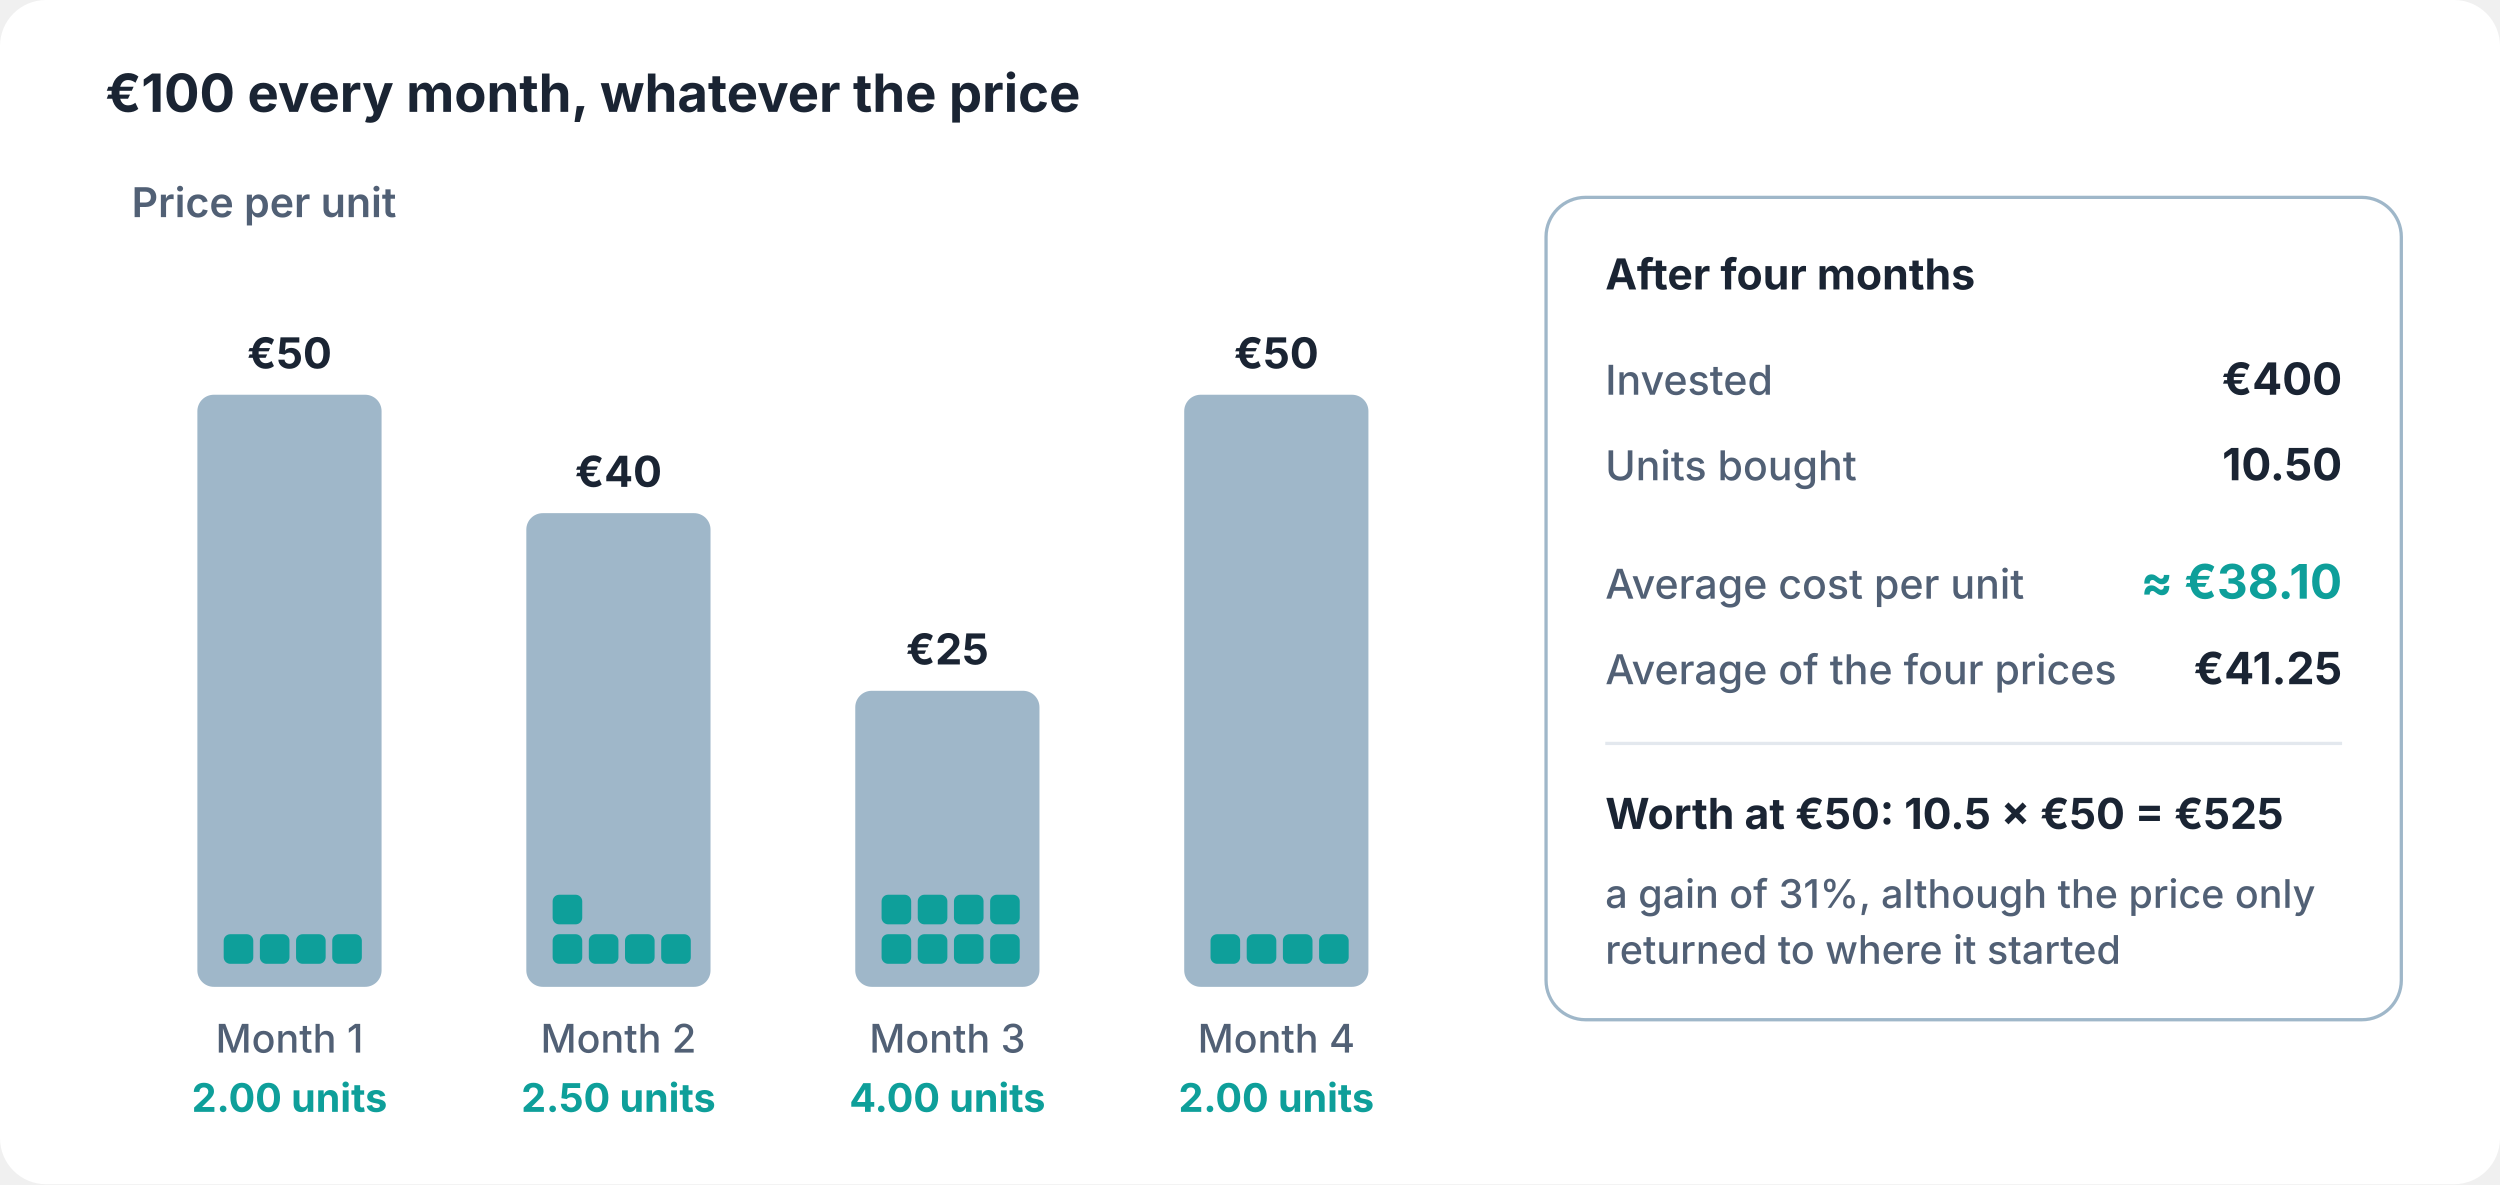
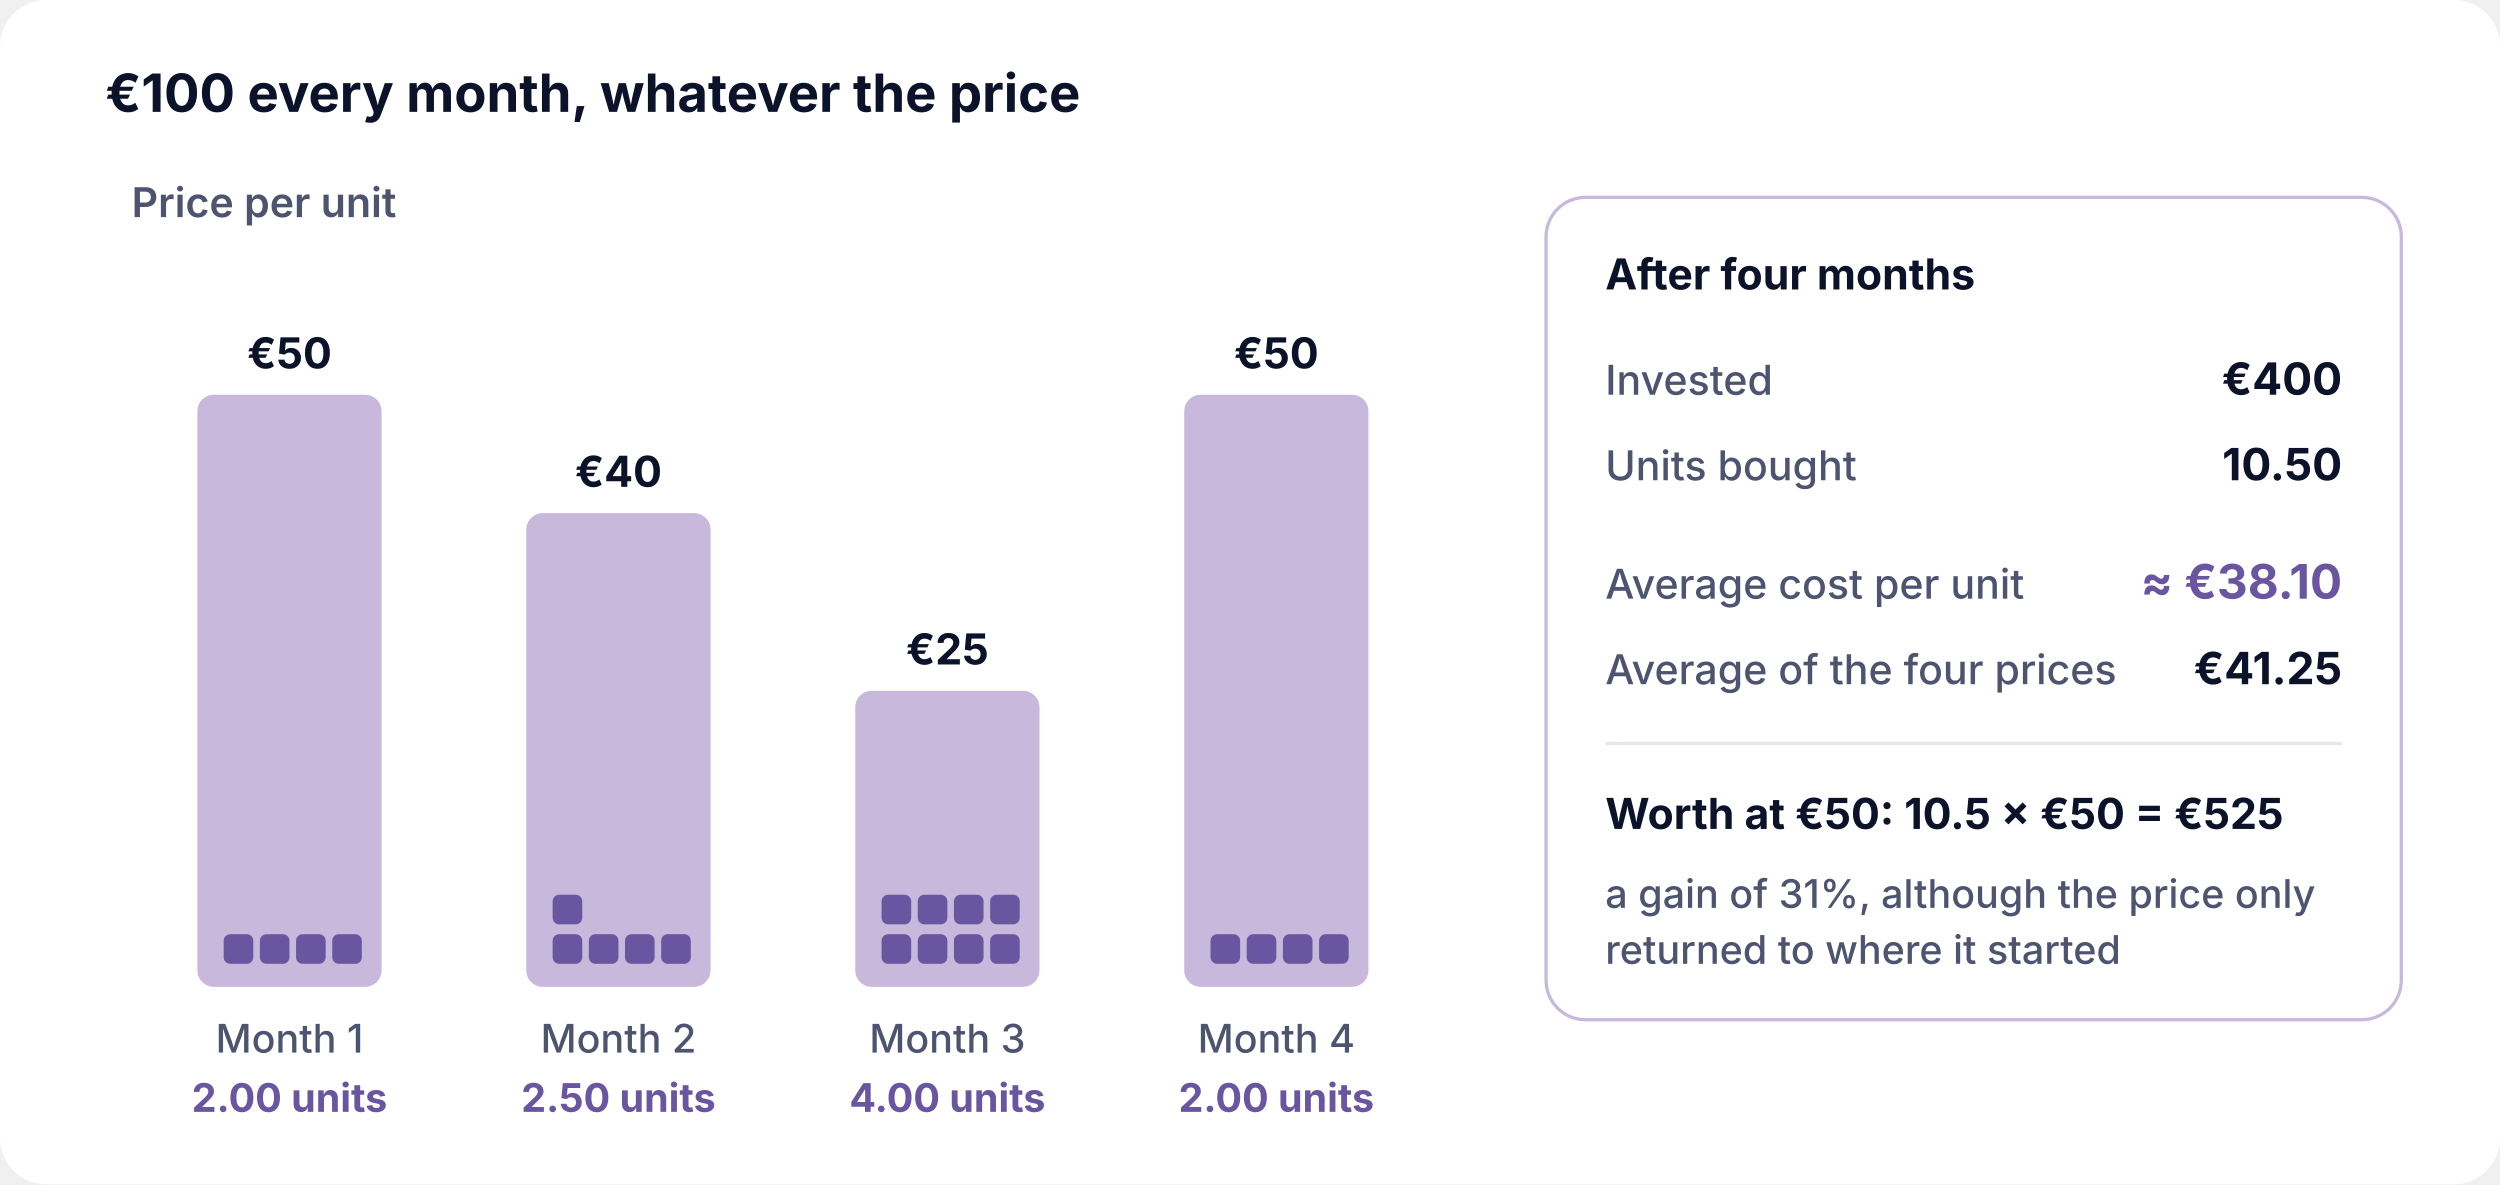
<svg xmlns="http://www.w3.org/2000/svg" viewBox="0 0 760 360" role="img" aria-label="Animation: €100 a month buys 2 units at €50, 2.5 at €40, 4 at €25 and 2 at €50: 10.5 units for €400, an average cost of about €38.10 against an average price of €41.25; at €50 the holding is worth €525" font-family="Inter, system-ui, -apple-system, 'Segoe UI', sans-serif" class="anim-svg anim-cost-average">
  <style>.ca-bar{transform-box:fill-box;transform-origin:50% 100%}@keyframes ca-grow{from{transform:scaleY(0)}to{transform:scaleY(1)}}@keyframes ca-fade{from{opacity:0}to{opacity:1}}.anim-armed .ca-bar{animation:ca-grow .5s ease-out both}.anim-armed .ca-f{animation:ca-fade .45s ease-out both}</style>
  <rect width="760" height="360" rx="14" fill="#ffffff" />
-   <text x="32" y="34" font-size="16" font-weight="700" fill="#1a2433" text-anchor="start">€100 every month, whatever the price</text>
-   <text x="40" y="66" font-size="12.5" font-weight="600" fill="#516075" text-anchor="start">Price per unit</text>
-   <rect class="ca-bar" style="animation-delay:0.3s" x="60" y="120" width="56" height="180" rx="5" fill="#9FB7C9" />
+   <text x="32" y="34" font-size="16" font-weight="700" fill="#0B132B" text-anchor="start">€100 every month, whatever the price</text>
+   <text x="40" y="66" font-size="12.5" font-weight="600" fill="#4D5470" text-anchor="start">Price per unit</text>
+   <rect class="ca-bar" style="animation-delay:0.3s" x="60" y="120" width="56" height="180" rx="5" fill="#C8B8DB" />
  <g class="ca-f" style="animation-delay:0.6s">
-     <text x="88" y="112" font-size="13" font-weight="700" fill="#1a2433" text-anchor="middle">€50</text>
+     <text x="88" y="112" font-size="13" font-weight="700" fill="#0B132B" text-anchor="middle">€50</text>
  </g>
-   <text x="88" y="320" font-size="12" font-weight="500" fill="#516075" text-anchor="middle">Month 1</text>
+   <text x="88" y="320" font-size="12" font-weight="500" fill="#4D5470" text-anchor="middle">Month 1</text>
  <g class="ca-f" style="animation-delay:0.9s">
-     <rect x="68" y="284" width="9" height="9" rx="2" fill="#0E9F9A" />
-     <rect x="79" y="284" width="9" height="9" rx="2" fill="#0E9F9A" />
-     <rect x="90" y="284" width="9" height="9" rx="2" fill="#0E9F9A" />
-     <rect x="101" y="284" width="9" height="9" rx="2" fill="#0E9F9A" />
-     <text x="88" y="338" font-size="12" font-weight="700" fill="#0E9F9A" text-anchor="middle">2.00 units</text>
+     <rect x="68" y="284" width="9" height="9" rx="2" fill="#6A55A0" />
+     <rect x="79" y="284" width="9" height="9" rx="2" fill="#6A55A0" />
+     <rect x="90" y="284" width="9" height="9" rx="2" fill="#6A55A0" />
+     <rect x="101" y="284" width="9" height="9" rx="2" fill="#6A55A0" />
+     <text x="88" y="338" font-size="12" font-weight="700" fill="#6A55A0" text-anchor="middle">2.00 units</text>
  </g>
-   <rect class="ca-bar" style="animation-delay:1.6s" x="160" y="156" width="56" height="144" rx="5" fill="#9FB7C9" />
+   <rect class="ca-bar" style="animation-delay:1.6s" x="160" y="156" width="56" height="144" rx="5" fill="#C8B8DB" />
  <g class="ca-f" style="animation-delay:1.9s">
-     <text x="188" y="148" font-size="13" font-weight="700" fill="#1a2433" text-anchor="middle">€40</text>
+     <text x="188" y="148" font-size="13" font-weight="700" fill="#0B132B" text-anchor="middle">€40</text>
  </g>
-   <text x="188" y="320" font-size="12" font-weight="500" fill="#516075" text-anchor="middle">Month 2</text>
+   <text x="188" y="320" font-size="12" font-weight="500" fill="#4D5470" text-anchor="middle">Month 2</text>
  <g class="ca-f" style="animation-delay:2.2s">
-     <rect x="168" y="284" width="9" height="9" rx="2" fill="#0E9F9A" />
-     <rect x="179" y="284" width="9" height="9" rx="2" fill="#0E9F9A" />
-     <rect x="190" y="284" width="9" height="9" rx="2" fill="#0E9F9A" />
-     <rect x="201" y="284" width="9" height="9" rx="2" fill="#0E9F9A" />
-     <rect x="168" y="272" width="9" height="9" rx="2" fill="#0E9F9A" />
-     <text x="188" y="338" font-size="12" font-weight="700" fill="#0E9F9A" text-anchor="middle">2.50 units</text>
+     <rect x="168" y="284" width="9" height="9" rx="2" fill="#6A55A0" />
+     <rect x="179" y="284" width="9" height="9" rx="2" fill="#6A55A0" />
+     <rect x="190" y="284" width="9" height="9" rx="2" fill="#6A55A0" />
+     <rect x="201" y="284" width="9" height="9" rx="2" fill="#6A55A0" />
+     <rect x="168" y="272" width="9" height="9" rx="2" fill="#6A55A0" />
+     <text x="188" y="338" font-size="12" font-weight="700" fill="#6A55A0" text-anchor="middle">2.50 units</text>
  </g>
-   <rect class="ca-bar" style="animation-delay:2.9s" x="260" y="210" width="56" height="90" rx="5" fill="#9FB7C9" />
+   <rect class="ca-bar" style="animation-delay:2.9s" x="260" y="210" width="56" height="90" rx="5" fill="#C8B8DB" />
  <g class="ca-f" style="animation-delay:3.2s">
-     <text x="288" y="202" font-size="13" font-weight="700" fill="#1a2433" text-anchor="middle">€25</text>
+     <text x="288" y="202" font-size="13" font-weight="700" fill="#0B132B" text-anchor="middle">€25</text>
  </g>
-   <text x="288" y="320" font-size="12" font-weight="500" fill="#516075" text-anchor="middle">Month 3</text>
+   <text x="288" y="320" font-size="12" font-weight="500" fill="#4D5470" text-anchor="middle">Month 3</text>
  <g class="ca-f" style="animation-delay:3.5s">
-     <rect x="268" y="284" width="9" height="9" rx="2" fill="#0E9F9A" />
-     <rect x="279" y="284" width="9" height="9" rx="2" fill="#0E9F9A" />
-     <rect x="290" y="284" width="9" height="9" rx="2" fill="#0E9F9A" />
-     <rect x="301" y="284" width="9" height="9" rx="2" fill="#0E9F9A" />
-     <rect x="268" y="272" width="9" height="9" rx="2" fill="#0E9F9A" />
-     <rect x="279" y="272" width="9" height="9" rx="2" fill="#0E9F9A" />
-     <rect x="290" y="272" width="9" height="9" rx="2" fill="#0E9F9A" />
-     <rect x="301" y="272" width="9" height="9" rx="2" fill="#0E9F9A" />
-     <text x="288" y="338" font-size="12" font-weight="700" fill="#0E9F9A" text-anchor="middle">4.00 units</text>
+     <rect x="268" y="284" width="9" height="9" rx="2" fill="#6A55A0" />
+     <rect x="279" y="284" width="9" height="9" rx="2" fill="#6A55A0" />
+     <rect x="290" y="284" width="9" height="9" rx="2" fill="#6A55A0" />
+     <rect x="301" y="284" width="9" height="9" rx="2" fill="#6A55A0" />
+     <rect x="268" y="272" width="9" height="9" rx="2" fill="#6A55A0" />
+     <rect x="279" y="272" width="9" height="9" rx="2" fill="#6A55A0" />
+     <rect x="290" y="272" width="9" height="9" rx="2" fill="#6A55A0" />
+     <rect x="301" y="272" width="9" height="9" rx="2" fill="#6A55A0" />
+     <text x="288" y="338" font-size="12" font-weight="700" fill="#6A55A0" text-anchor="middle">4.00 units</text>
  </g>
-   <rect class="ca-bar" style="animation-delay:4.2s" x="360" y="120" width="56" height="180" rx="5" fill="#9FB7C9" />
+   <rect class="ca-bar" style="animation-delay:4.2s" x="360" y="120" width="56" height="180" rx="5" fill="#C8B8DB" />
  <g class="ca-f" style="animation-delay:4.5s">
-     <text x="388" y="112" font-size="13" font-weight="700" fill="#1a2433" text-anchor="middle">€50</text>
+     <text x="388" y="112" font-size="13" font-weight="700" fill="#0B132B" text-anchor="middle">€50</text>
  </g>
-   <text x="388" y="320" font-size="12" font-weight="500" fill="#516075" text-anchor="middle">Month 4</text>
+   <text x="388" y="320" font-size="12" font-weight="500" fill="#4D5470" text-anchor="middle">Month 4</text>
  <g class="ca-f" style="animation-delay:4.8s">
-     <rect x="368" y="284" width="9" height="9" rx="2" fill="#0E9F9A" />
-     <rect x="379" y="284" width="9" height="9" rx="2" fill="#0E9F9A" />
-     <rect x="390" y="284" width="9" height="9" rx="2" fill="#0E9F9A" />
-     <rect x="401" y="284" width="9" height="9" rx="2" fill="#0E9F9A" />
-     <text x="388" y="338" font-size="12" font-weight="700" fill="#0E9F9A" text-anchor="middle">2.00 units</text>
+     <rect x="368" y="284" width="9" height="9" rx="2" fill="#6A55A0" />
+     <rect x="379" y="284" width="9" height="9" rx="2" fill="#6A55A0" />
+     <rect x="390" y="284" width="9" height="9" rx="2" fill="#6A55A0" />
+     <rect x="401" y="284" width="9" height="9" rx="2" fill="#6A55A0" />
+     <text x="388" y="338" font-size="12" font-weight="700" fill="#6A55A0" text-anchor="middle">2.00 units</text>
  </g>
-   <rect x="470" y="60" width="260" height="250" rx="12" fill="#ffffff" stroke="#9FB7C9" />
-   <text x="488" y="88" font-size="13" font-weight="700" fill="#1a2433" text-anchor="start">After four months</text>
+   <rect x="470" y="60" width="260" height="250" rx="12" fill="#ffffff" stroke="#C8B8DB" />
+   <text x="488" y="88" font-size="13" font-weight="700" fill="#0B132B" text-anchor="start">After four months</text>
  <g class="ca-f" style="animation-delay:5.2s">
-     <text x="488" y="120" font-size="12.5" font-weight="500" fill="#516075" text-anchor="start">Invested</text>
-     <text x="712" y="120" font-size="13.5" font-weight="700" fill="#1a2433" text-anchor="end">€400</text>
+     <text x="488" y="120" font-size="12.5" font-weight="500" fill="#4D5470" text-anchor="start">Invested</text>
+     <text x="712" y="120" font-size="13.5" font-weight="700" fill="#0B132B" text-anchor="end">€400</text>
  </g>
  <g class="ca-f" style="animation-delay:5.4s">
-     <text x="488" y="146" font-size="12.5" font-weight="500" fill="#516075" text-anchor="start">Units bought</text>
-     <text x="712" y="146" font-size="13.5" font-weight="700" fill="#1a2433" text-anchor="end">10.50</text>
+     <text x="488" y="146" font-size="12.5" font-weight="500" fill="#4D5470" text-anchor="start">Units bought</text>
+     <text x="712" y="146" font-size="13.5" font-weight="700" fill="#0B132B" text-anchor="end">10.50</text>
  </g>
  <g class="ca-f" style="animation-delay:5.7s">
-     <text x="488" y="182" font-size="12.5" font-weight="500" fill="#516075" text-anchor="start">Average cost per unit</text>
-     <text x="712" y="182" font-size="14.5" font-weight="700" fill="#0E9F9A" text-anchor="end">≈ €38.10</text>
+     <text x="488" y="182" font-size="12.5" font-weight="500" fill="#4D5470" text-anchor="start">Average cost per unit</text>
+     <text x="712" y="182" font-size="14.5" font-weight="700" fill="#6A55A0" text-anchor="end">≈ €38.10</text>
  </g>
  <g class="ca-f" style="animation-delay:6s">
-     <text x="488" y="208" font-size="12.5" font-weight="500" fill="#516075" text-anchor="start">Average of the four prices</text>
-     <text x="712" y="208" font-size="13.5" font-weight="700" fill="#1a2433" text-anchor="end">€41.25</text>
+     <text x="488" y="208" font-size="12.5" font-weight="500" fill="#4D5470" text-anchor="start">Average of the four prices</text>
+     <text x="712" y="208" font-size="13.5" font-weight="700" fill="#0B132B" text-anchor="end">€41.25</text>
  </g>
  <g class="ca-f" style="animation-delay:6.4s">
    <line x1="488" x2="712" y1="226" y2="226" stroke="#e3e8ee" />
-     <text x="488" y="252" font-size="13" font-weight="700" fill="#1a2433" text-anchor="start">Worth at €50: 10.5 × €50 = €525</text>
-     <text x="488" y="276" font-size="12" font-weight="500" fill="#516075" text-anchor="start">a gain of 31%, although the price only</text>
-     <text x="488" y="293" font-size="12" font-weight="500" fill="#516075" text-anchor="start">returned to where it started</text>
+     <text x="488" y="252" font-size="13" font-weight="700" fill="#0B132B" text-anchor="start">Worth at €50: 10.5 × €50 = €525</text>
+     <text x="488" y="276" font-size="12" font-weight="500" fill="#4D5470" text-anchor="start">a gain of 31%, although the price only</text>
+     <text x="488" y="293" font-size="12" font-weight="500" fill="#4D5470" text-anchor="start">returned to where it started</text>
  </g>
</svg>
